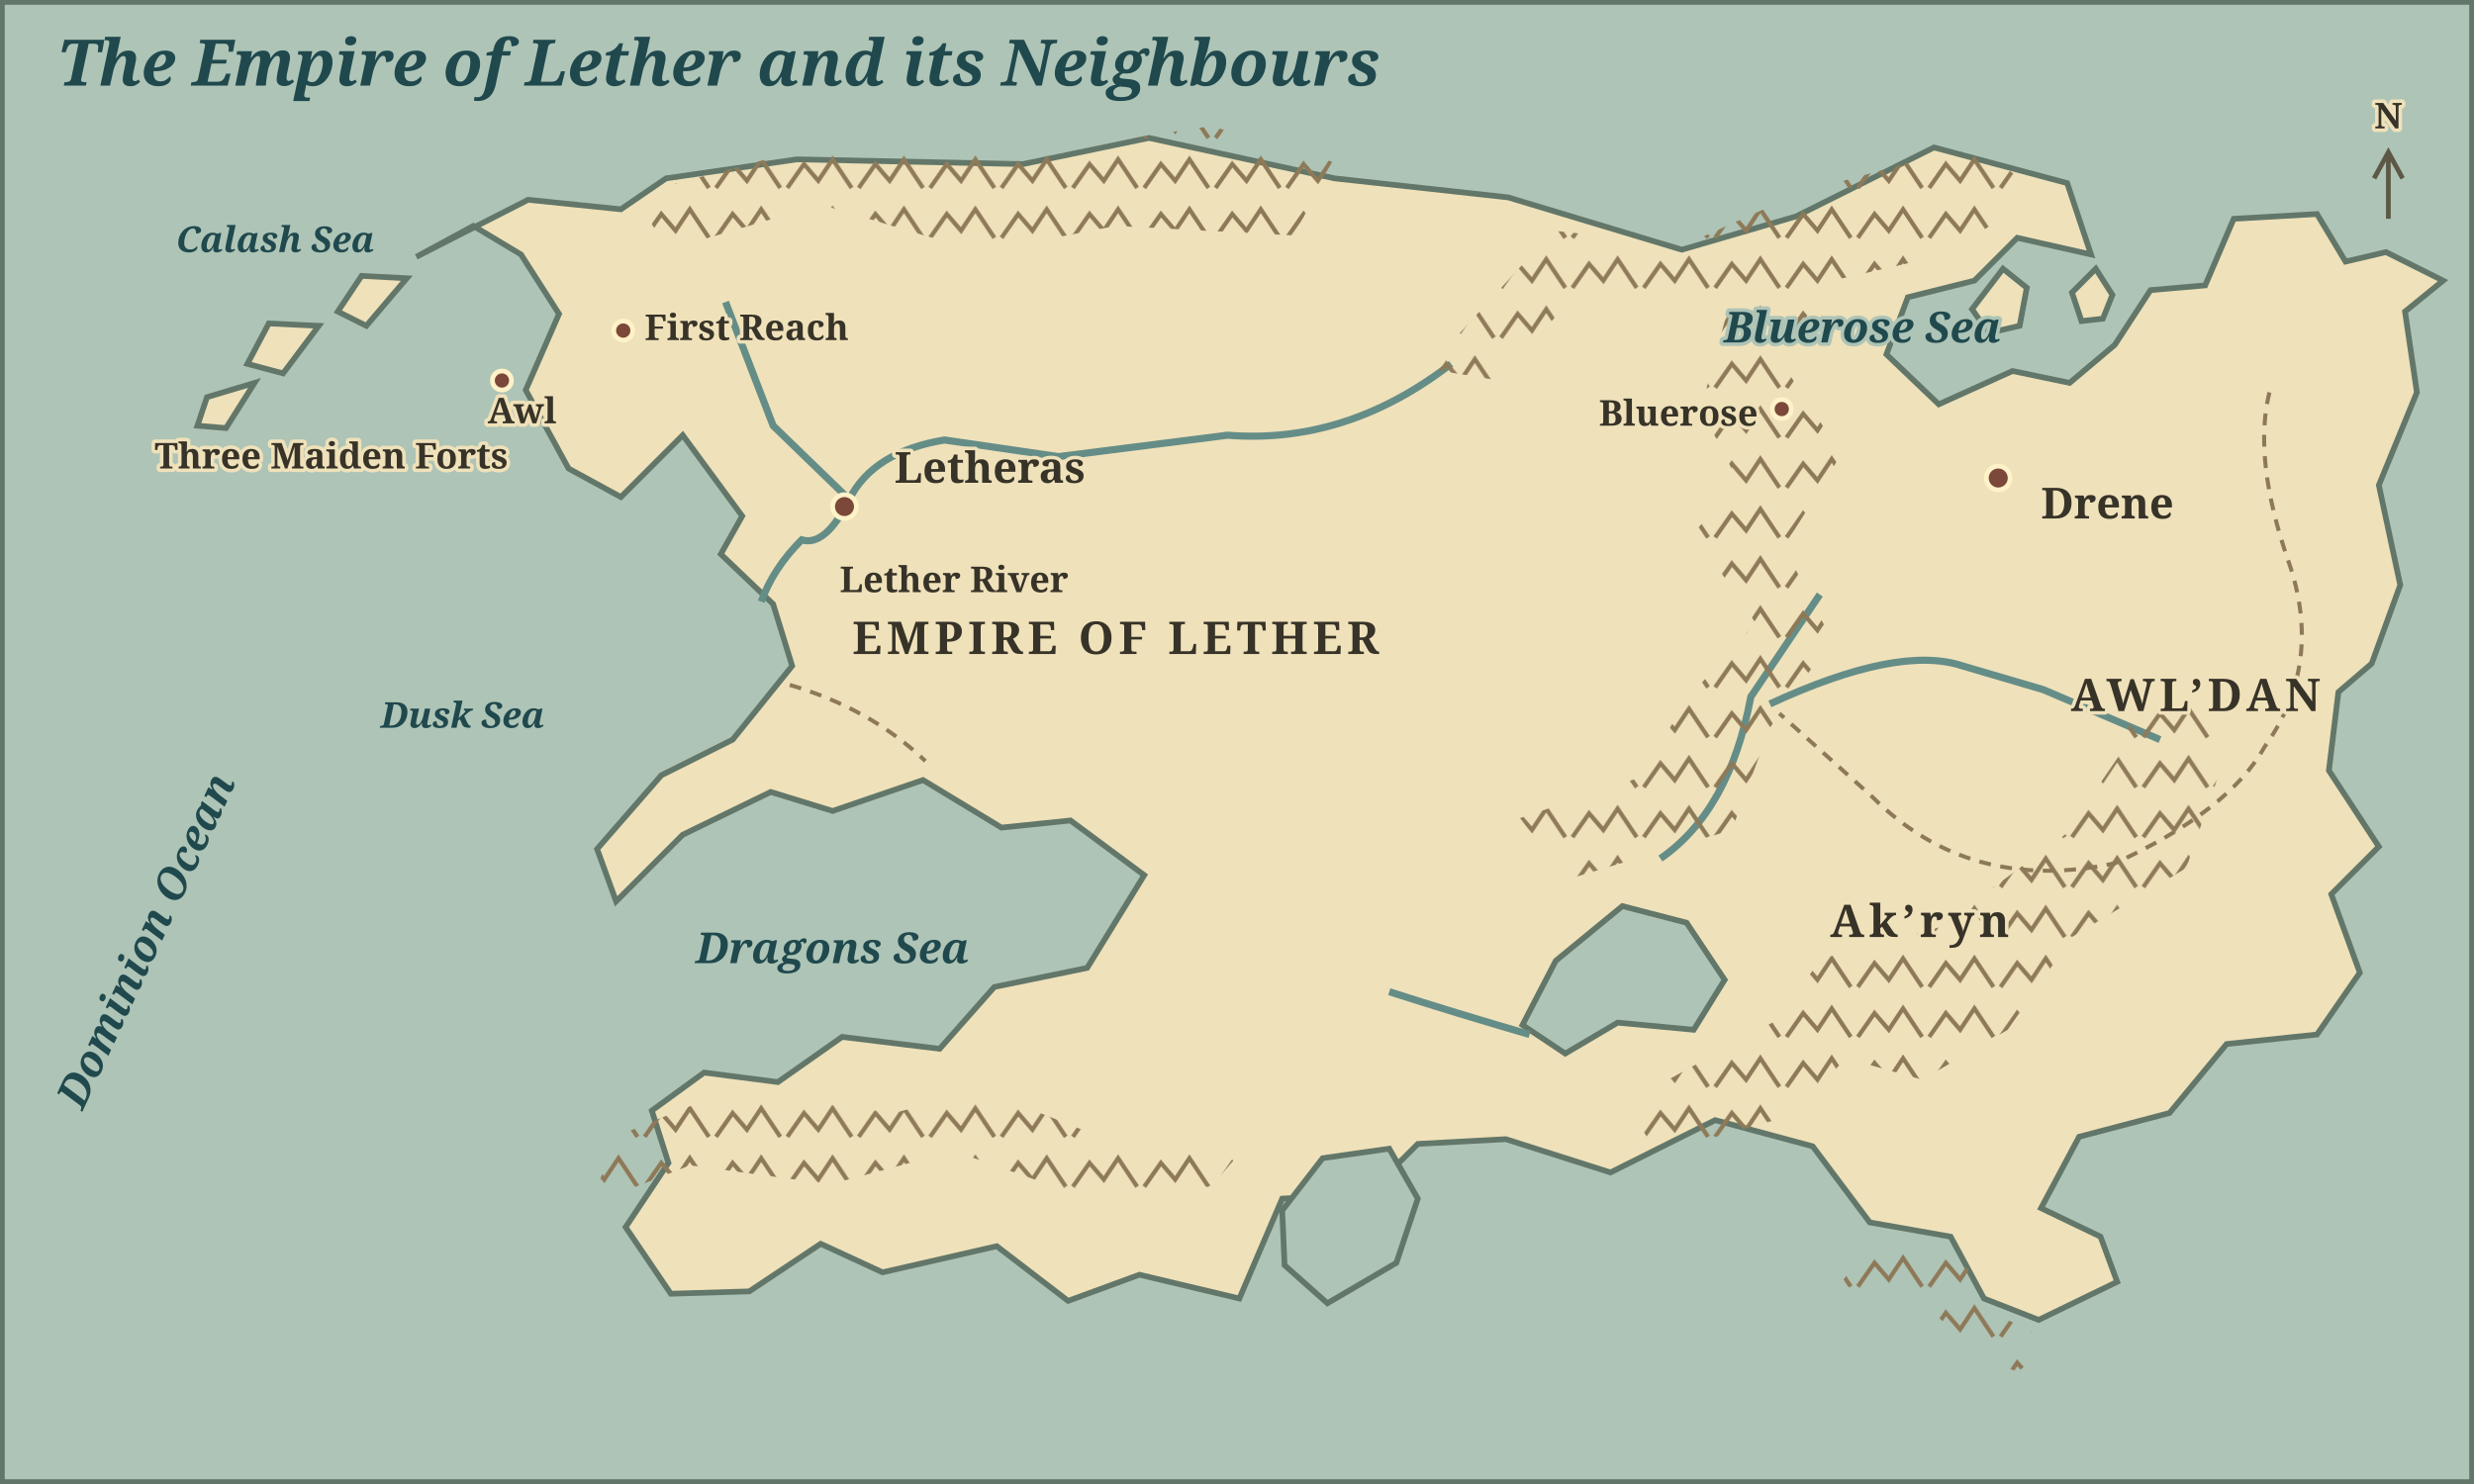
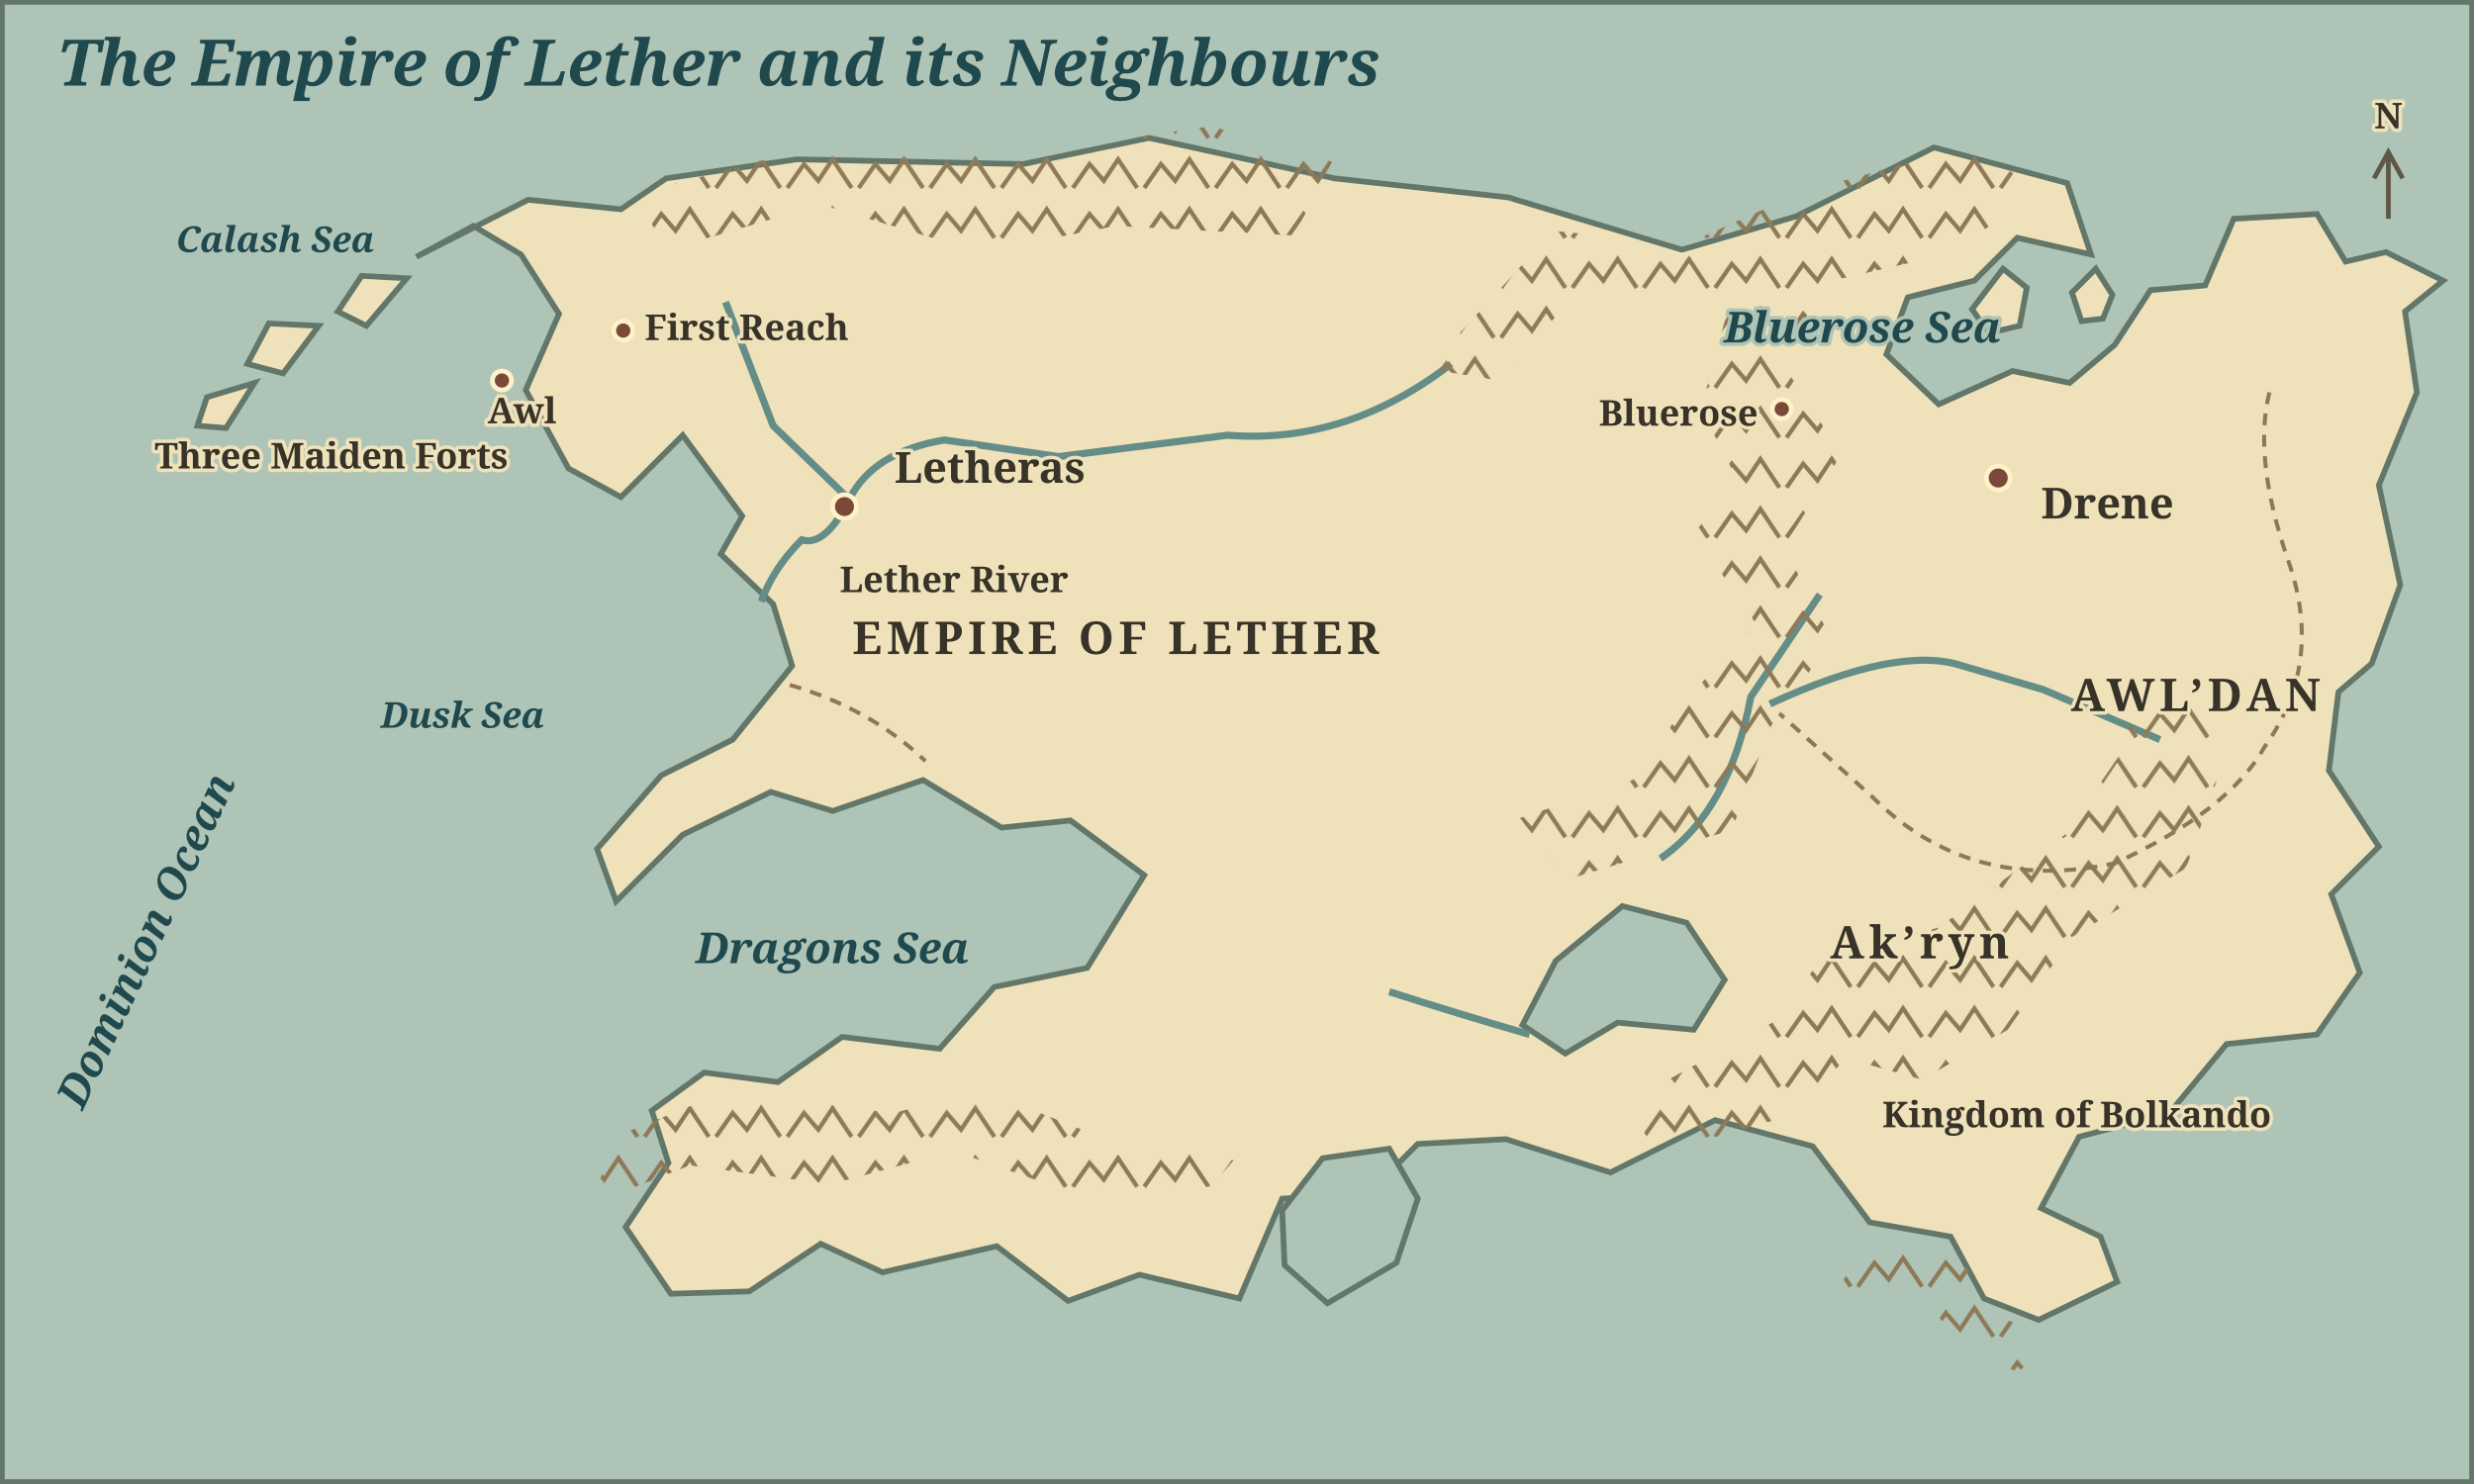
<svg xmlns="http://www.w3.org/2000/svg" viewBox="0 0 1040 624">
  <style>
    text{font:600 18px Georgia,serif;fill:#373328;paint-order:stroke;stroke:#efe1ba;stroke-width:3;stroke-linejoin:round}
    .heading{font-size:27px}.water{font-style:italic;fill:#20494e;stroke:#aec4b6}.small{font-size:15px}.region{letter-spacing:2px;font-size:19px}
    .land{fill:#efe1ba;stroke:#627769;stroke-width:2.4}.river{fill:none;stroke:#658d87;stroke-width:3}
    .town{fill:#7b4839;stroke:#fff2c8;stroke-width:2}.boundary{fill:none;stroke:#8d7958;stroke-width:1.7;stroke-dasharray:5 4}
  </style>
  <defs>
    <pattern id="ridge" width="30" height="21" patternUnits="userSpaceOnUse">
      <path d="m1 16 7-10 6 7 6-9 8 12" fill="none" stroke="#8d7958" stroke-width="1.8" />
    </pattern>
  </defs>
  <path fill="#aec4b6" d="M0 0h1040v624H0z" />
  <path class="land" d="M175 108l47-24 39 4 19-13 55-8 95 2 53-11 78 17 73 8 73 22 48-14 58-29 56 15 10 30-31-7-18 18-28 7-9 24 22 21 31-14 24 5 19-16 15-23 23-2 12-28 35-2 12 20 17-4 24 12-16 13 5 34-16 39 9 42-12 33-14 12-4 33 21 32-20 20 12 33-18 26-38 4-24 29-38 10-16 30 25 12 7 19-33 16-23-9-14-26-34-6-24-32-41-11-44 22-44-14-37 2-21 21-36 2-18 42-42-10-30 11-30-23-48 11-26-12-30 20-33 1-19-28 18-27-7-22 22-16 31 4 27-19 41 5 23-26 39-8 24-39-31-23-29 3-33-20-38 13-26-8-37 18-28 28-8-22 27-31 30-15 25-31-8-26-22-21 9-16-25-34-26 26-22-12-18-33 14-32-16-25-20-12-24 13z" />
  <path class="land" d="m171 117-17 20-12-6 10-15zM134 137l-15 20-15-4 9-17zM107 161l-12 19-12-1 4-12zM829 130l13-17 10 8-3 16-13 3zM871 123l10-10 7 11-4 10-9 1z" />
  <path class="land" style="fill:#aec4b6" d="m539 509 17-22 28-4 12 21-9 27-29 17-18-16zM654 404l28-23 27 7 16 24-13 21-32-3-22 13-18-12z" />
  <path class="river" d="M610 153q-44 34-94 30l-71 9-48-7q-30 5-40 25t-20 17q-12 12-17 26m37-43-32-31-20-52" />
  <path class="river" d="M744 296q54-25 81-16l34 10 49 21m-210 50q29-20 38-68l29-43m-181 167q28 9 59 18" />
  <path fill="url(#ridge)" d="m266 82 86-23 92 4 65-10 51 15-16 31-75-4-57 11-67-20-64 19zM600 155l53-58 55 6 49-22 72-20 29 20-40 26-52 12-16 35 24 37-24 39 20 39-26 37-16 43-70 21-19-26 50-17 21-34 28-31-26-38 19-21-16-31 13-48-65-1-33 37zM897 298l23-10 14 34-15 43-48 29-27 39-36 21-32-9-23 24-56 16-14-21 62-34 21-27 49-13 53-39 24-35zM261 477l44-18 71 9 36-10 63 25 53-6-19 22-57 3-51-18-52 14-59-8-43 17zM786 522l39 9 19 24 19 10-15 12-20-10-23-23-32-3z" />
  <path class="boundary" d="M954 165q-7 28 8 71t-10 78q-15 27-63 49-61 13-102-28l-39-35M332 288q34 10 57 32" />
  <g class="town">
    <circle cx="355" cy="213" r="5" />
    <circle cx="840" cy="201" r="5" />
    <circle cx="749" cy="172" r="4" />
    <circle cx="211" cy="160" r="4" />
    <circle cx="262" cy="139" r="4" />
  </g>
  <text class="heading water" x="24" y="36" data-cs="Lederská říše a její sousedé">The Empire of Lether and its Neighbours</text>
  <text class="water small" x="74" y="106" data-cs="Kalašské moře">Calash Sea</text>
  <text class="small" x="65" y="197" data-cs="Tři Děvíny">Three Maiden Forts</text>
  <text class="small" x="271" y="143" data-cs="První dálava">First Reach</text>
  <text class="small" x="205" y="178" data-cs="Oul">Awl</text>
  <text x="376" y="203" data-cs="Lederas">Letheras</text>
  <text class="small" x="353" y="249" data-cs="Řeka Leder">Lether River</text>
  <text class="water small" x="229" y="306" text-anchor="end" data-cs="Vyhoštěné moře">Dusk Sea</text>
  <text class="water" x="67" y="398" text-anchor="middle" transform="rotate(-65 67 398)" data-cs="Říšský oceán">Dominion Ocean</text>
  <text class="water" x="350" y="405" text-anchor="middle" data-cs="Moře draků">Dragons Sea</text>
  <text class="region" x="469" y="275" text-anchor="middle" data-cs="LEDERSKÁ ŘÍŠE">EMPIRE OF LETHER</text>
  <text class="water" x="783" y="144" text-anchor="middle" data-cs="Modrorůžské moře">Bluerose Sea</text>
  <text class="small" x="739" y="179" text-anchor="end" data-cs="Modrá růže">Bluerose</text>
  <text x="858" y="218">Drene</text>
  <text class="region" x="923" y="299" text-anchor="middle" data-cs="OUL’DAN">AWL’DAN</text>
-   <text class="region" x="807" y="394" text-anchor="middle">Ak’ryn</text>
+   <text class="region" x="807" y="403" text-anchor="middle">Ak’ryn</text>
+   <text class="small" x="873" y="474" text-anchor="middle" data-cs="Království Bolkando">Kingdom of Bolkando</text>
  <path d="M1004 64v28m-6-17 6-11 6 11" fill="none" stroke="#5d5846" stroke-width="2" />
  <text class="small" x="1004" y="54" text-anchor="middle" data-cs="S">N</text>
  <path fill="none" stroke="#627769" stroke-width="2" d="M1 1h1038v622H1z" />
</svg>
